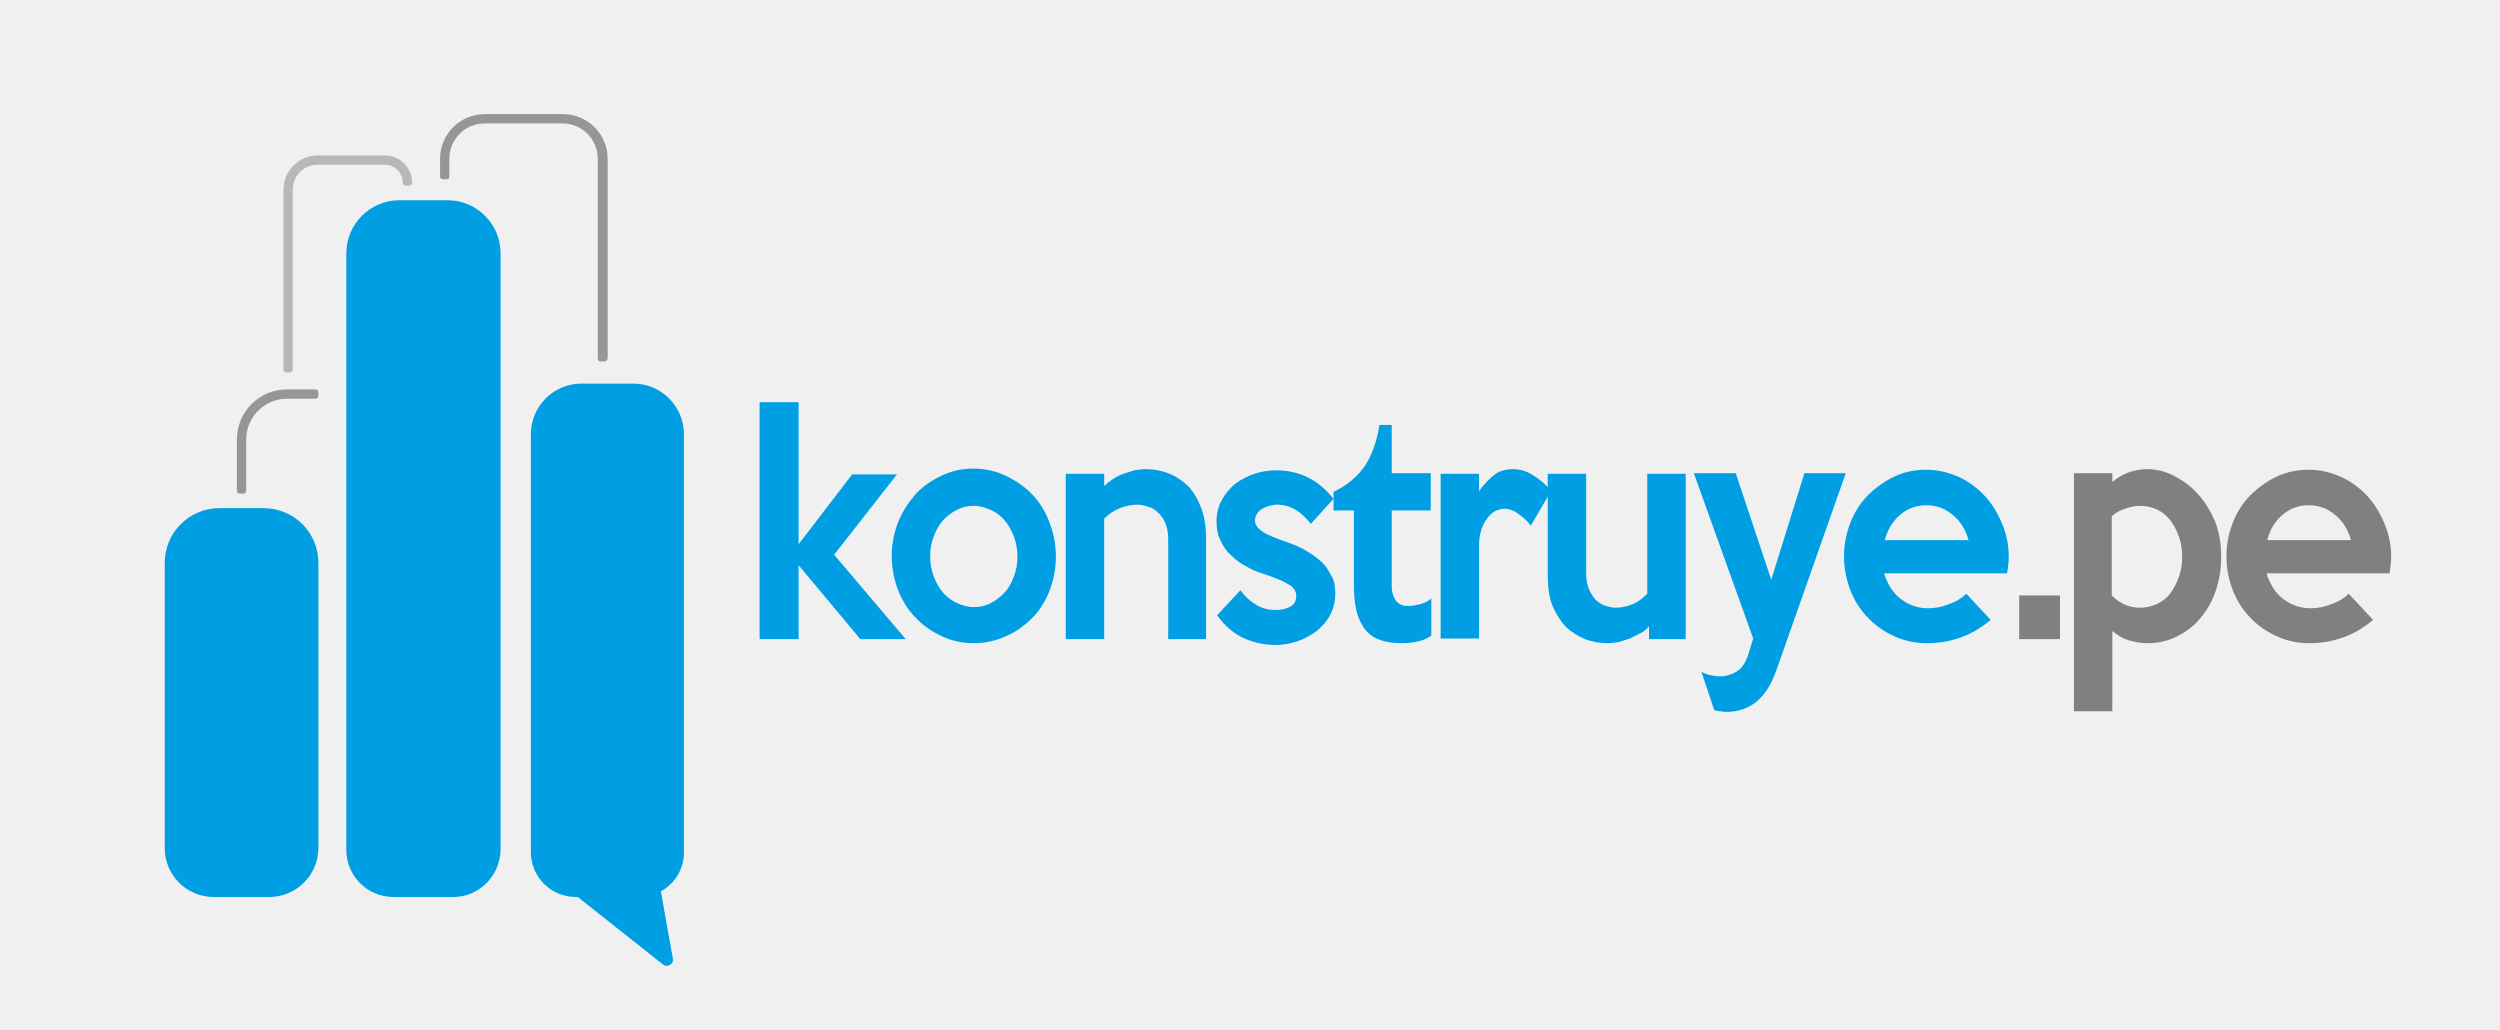
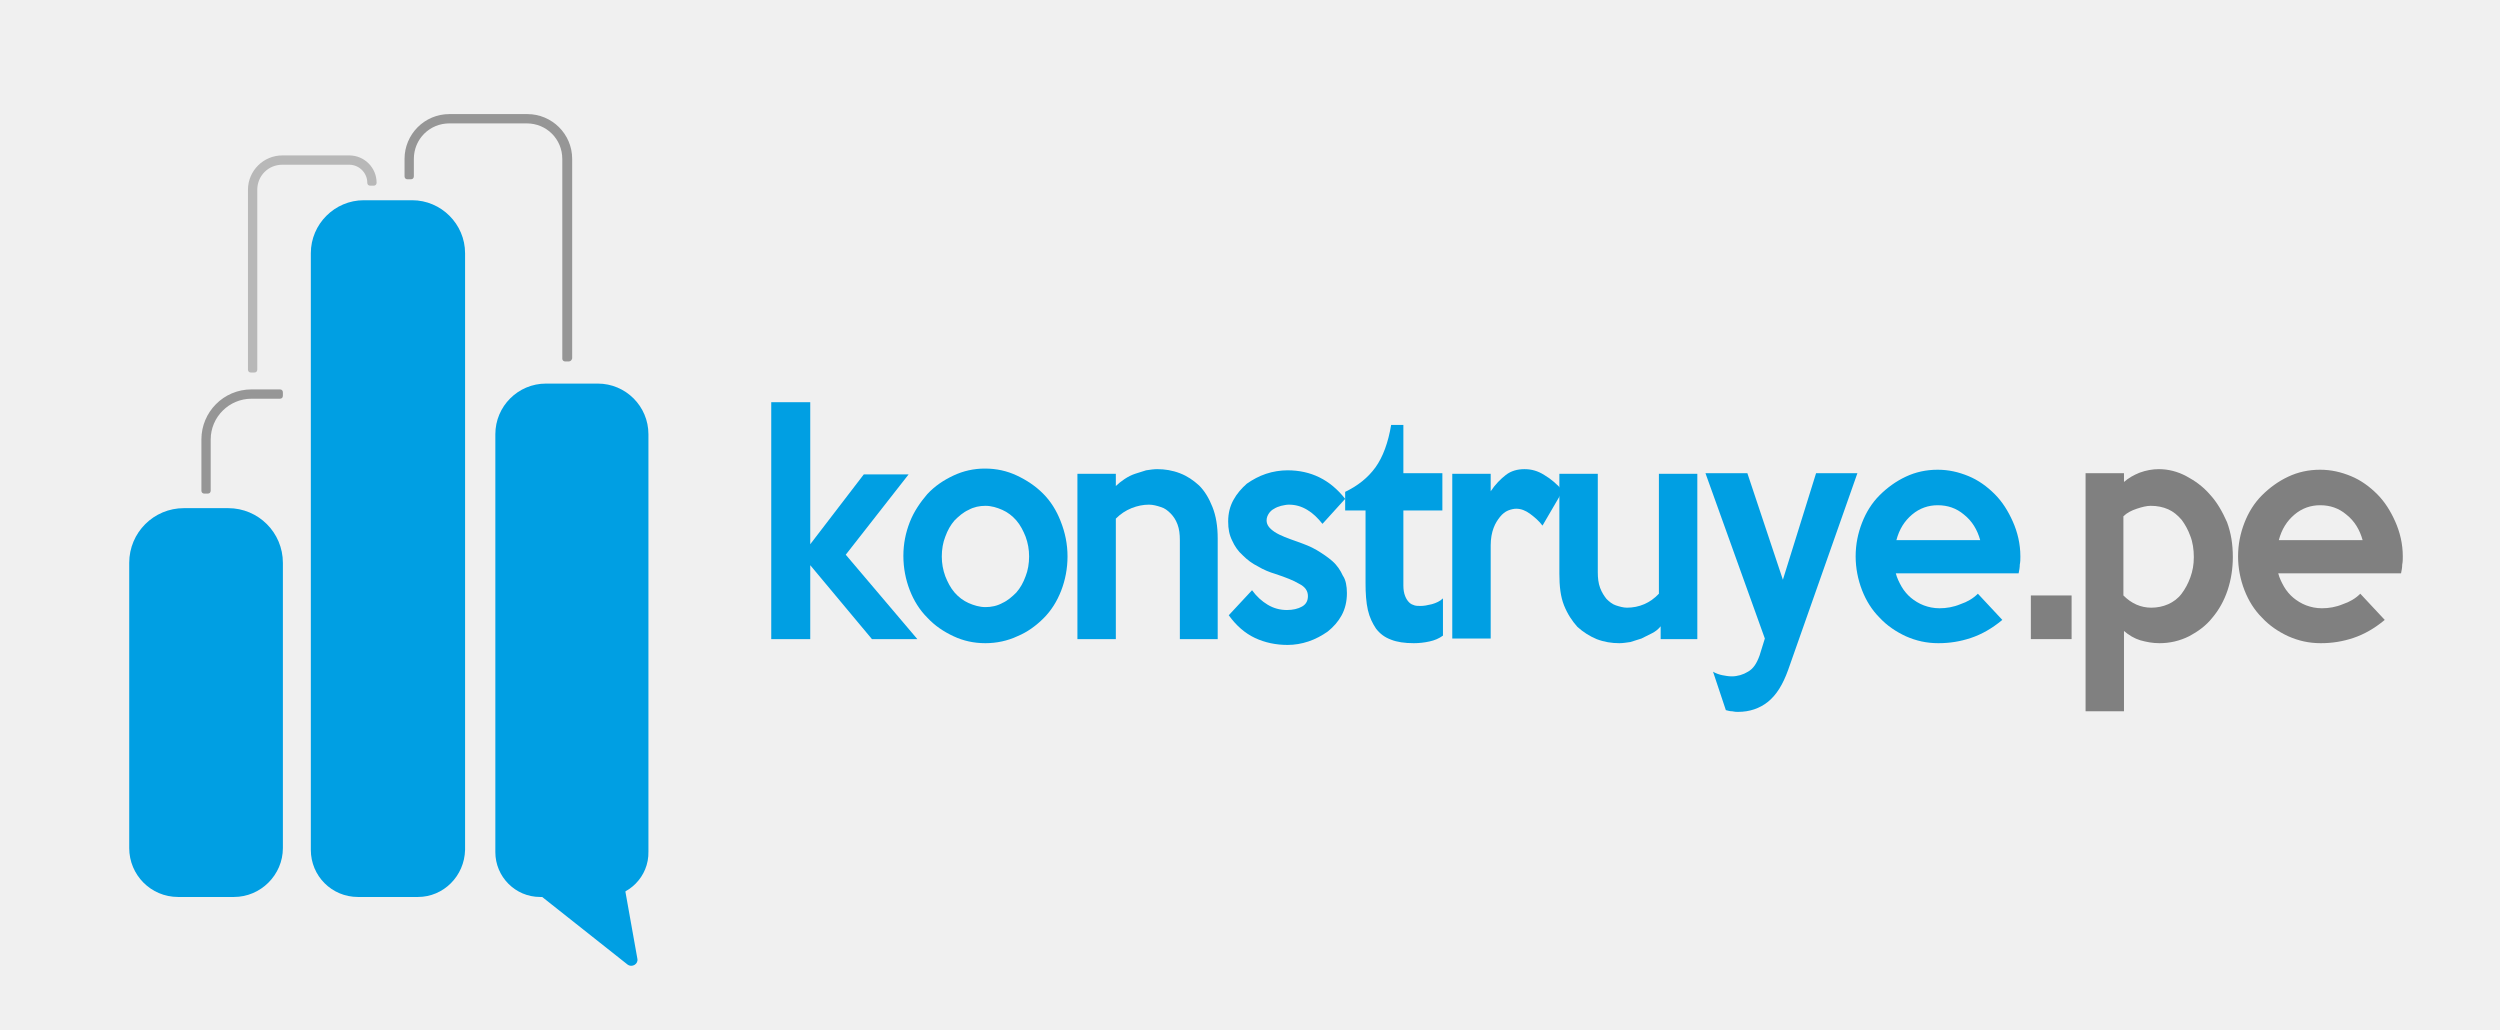
<svg xmlns="http://www.w3.org/2000/svg" version="1.1" id="Layer_1" x="0px" y="0px" viewBox="0 0 429.5 176.9" style="enable-background:new 0 0 429.5 176.9;" xml:space="preserve">
  <style type="text/css">
	.st0{fill:#009FE3;}
	.st1{fill:#808080;}
- 	.st2{fill:#FFFFFF;}
- 	.st3{opacity:0.8;fill:#C6C6C6;}
- 	.st4{opacity:0.5;fill:#C6C6C6;}
- 	.st5{opacity:0.8;fill:#808080;}
- 	.st6{opacity:0.5;fill:#808080;}
- 	.st7{opacity:0.8;fill:#FFFFFF;}
- 	.st8{opacity:0.5;fill:#FFFFFF;}
- 	.st9{fill:#1E2022;}
- 	.st10{opacity:0.8;fill:#1E2022;}
- 	.st11{opacity:0.5;fill:#1E2022;}
- 	.st12{fill:#1A1A1A;}
- 	.st13{fill:#000014;}
+ 	.st2{opacity:0.8;fill:#808080;enable-background:new    ;}
+ 	.st3{opacity:0.5;fill:#808080;enable-background:new    ;}
</style>
  <g>
-     <path class="st0" d="M155.6,109.8h-7.8l-10.6-12.7v12.7h-6.7V69.1h6.7v24.4l9.2-12h7.7l-10.8,13.8L155.6,109.8z" />
-     <path class="st0" d="M181.4,95.6c0,2.1-0.4,4.1-1.1,5.9c-0.7,1.8-1.7,3.4-3,4.7c-1.3,1.3-2.8,2.4-4.5,3.1c-1.7,0.8-3.6,1.2-5.5,1.2   c-2,0-3.8-0.4-5.5-1.2c-1.7-0.8-3.2-1.8-4.5-3.2c-1.3-1.3-2.3-2.9-3-4.7c-0.7-1.8-1.1-3.8-1.1-5.9c0-2.1,0.4-4,1.1-5.8   c0.7-1.8,1.8-3.4,3-4.8c1.3-1.4,2.8-2.4,4.5-3.2c1.7-0.8,3.5-1.2,5.4-1.2c2,0,3.8,0.4,5.5,1.2c1.7,0.8,3.2,1.8,4.5,3.1   c1.3,1.3,2.3,2.9,3,4.7C181,91.5,181.4,93.5,181.4,95.6z M174.8,95.6c0-1.2-0.2-2.3-0.6-3.4c-0.4-1-0.9-2-1.6-2.8   c-0.7-0.8-1.5-1.4-2.4-1.8c-0.9-0.4-1.9-0.7-2.9-0.7c-1,0-2,0.2-2.9,0.7c-0.9,0.4-1.7,1.1-2.4,1.8c-0.7,0.8-1.2,1.7-1.6,2.8   c-0.4,1-0.6,2.2-0.6,3.4c0,1.2,0.2,2.3,0.6,3.4c0.4,1,0.9,2,1.6,2.8c0.7,0.8,1.5,1.4,2.4,1.8c0.9,0.4,1.9,0.7,2.9,0.7   c1,0,2-0.2,2.9-0.7c0.9-0.4,1.7-1.1,2.4-1.8c0.7-0.8,1.2-1.7,1.6-2.8C174.6,98,174.8,96.8,174.8,95.6z" />
-     <path class="st0" d="M207.3,109.8h-6.6v-17c0-1-0.1-1.9-0.4-2.7c-0.3-0.8-0.7-1.4-1.2-1.9c-0.5-0.5-1-0.9-1.7-1.1   c-0.6-0.2-1.3-0.4-2-0.4c-1,0-2,0.2-3,0.6c-1,0.4-1.9,1-2.7,1.8v20.7h-6.6V81.4h6.6l0,2.1c0.4-0.4,0.9-0.8,1.5-1.2   c0.6-0.4,1.2-0.7,1.8-0.9c0.6-0.2,1.3-0.4,1.9-0.6c0.7-0.1,1.3-0.2,1.9-0.2c1.3,0,2.6,0.2,3.9,0.7s2.3,1.2,3.3,2.1   c1,1,1.7,2.2,2.3,3.7c0.6,1.5,0.9,3.3,0.9,5.4V109.8z" />
-     <path class="st0" d="M229.4,101.9c0,1.4-0.3,2.7-0.9,3.8c-0.6,1.1-1.4,2-2.4,2.8c-1,0.7-2.1,1.3-3.3,1.7c-1.2,0.4-2.4,0.6-3.6,0.6   c-2,0-3.9-0.4-5.6-1.2c-1.7-0.8-3.2-2.1-4.5-3.9l4-4.3c0.8,1.1,1.7,1.9,2.7,2.5c1,0.6,2.1,0.9,3.3,0.9c1,0,1.9-0.2,2.6-0.6   s1-1,1-1.8c0-0.9-0.5-1.6-1.5-2.1c-1-0.6-2.3-1.1-4.1-1.7c-1-0.3-2-0.7-3-1.3c-1-0.5-1.8-1.1-2.6-1.9c-0.8-0.7-1.4-1.6-1.8-2.5   c-0.5-1-0.7-2-0.7-3.3c0-1.4,0.3-2.6,0.9-3.7c0.6-1.1,1.4-2,2.3-2.8c1-0.7,2.1-1.3,3.3-1.7c1.2-0.4,2.5-0.6,3.7-0.6   c4,0,7.3,1.6,9.9,4.9l-3.9,4.3c-0.8-1-1.6-1.8-2.6-2.4c-1-0.6-2-0.9-3.2-0.9c-0.4,0-0.8,0.1-1.3,0.2c-0.4,0.1-0.9,0.3-1.2,0.5   c-0.4,0.2-0.7,0.5-0.9,0.8c-0.2,0.3-0.4,0.7-0.4,1.2c0,0.8,0.5,1.4,1.4,2c0.9,0.6,2.3,1.1,4,1.7c1.1,0.4,2.2,0.8,3.2,1.4   c1,0.6,1.9,1.2,2.7,1.9c0.8,0.7,1.4,1.6,1.8,2.5C229.2,99.6,229.4,100.7,229.4,101.9z" />
-     <path class="st0" d="M245.9,109.2c-0.7,0.5-1.4,0.8-2.3,1c-0.9,0.2-1.8,0.3-2.7,0.3c-1.6,0-2.9-0.2-3.9-0.6c-1.1-0.4-1.9-1-2.6-1.9   c-0.6-0.9-1.1-1.9-1.4-3.2c-0.3-1.3-0.4-2.9-0.4-4.6V87.7h-3.5v-3.2c2.1-1,3.9-2.4,5.2-4.2s2.2-4.3,2.7-7.3h2.1v8.3h6.7v6.4h-6.7   v12.9c0,0.7,0.1,1.3,0.3,1.8c0.2,0.5,0.4,0.8,0.7,1.1s0.6,0.4,0.9,0.5c0.3,0.1,0.7,0.1,1.1,0.1c0.5,0,1.1-0.1,1.9-0.3   c0.7-0.2,1.4-0.5,1.9-1V109.2z" />
-     <path class="st0" d="M266.5,84.3l-3.5,6c-0.6-0.8-1.3-1.4-2.1-2c-0.8-0.6-1.6-0.9-2.4-0.9c-0.4,0-0.9,0.1-1.4,0.3s-1,0.6-1.4,1.1   c-0.4,0.5-0.8,1.1-1.1,1.9c-0.3,0.8-0.5,1.8-0.5,3v16h-6.6V81.4h6.6v3c0.8-1.2,1.7-2.1,2.6-2.8s2-1,3.2-1c1.2,0,2.3,0.3,3.4,1   C264.5,82.3,265.5,83.2,266.5,84.3z" />
-     <path class="st0" d="M289.9,109.8h-6.6v-2.2c-0.4,0.5-0.9,0.9-1.5,1.2c-0.6,0.3-1.2,0.6-1.8,0.9c-0.6,0.2-1.3,0.4-1.9,0.6   c-0.7,0.1-1.3,0.2-1.9,0.2c-1.3,0-2.6-0.2-3.9-0.7c-1.2-0.5-2.3-1.2-3.3-2.1c-0.9-1-1.7-2.2-2.3-3.7c-0.6-1.5-0.8-3.3-0.8-5.4V81.4   h6.6v16.9c0,1,0.1,1.9,0.4,2.7c0.3,0.8,0.7,1.4,1.1,1.9c0.5,0.5,1,0.9,1.6,1.1c0.6,0.2,1.3,0.4,1.9,0.4c2.1,0,4-0.8,5.5-2.4V81.4   h6.6V109.8z" />
-     <path class="st0" d="M317.1,81.3l-11.9,33.8c-0.9,2.5-2,4.3-3.5,5.5c-1.4,1.1-3.1,1.7-5.1,1.7c-0.3,0-0.6,0-1-0.1   c-0.4,0-0.7-0.1-1.1-0.2l-2.2-6.6c0.5,0.3,1.1,0.5,1.6,0.6c0.5,0.1,1.1,0.2,1.6,0.2c1,0,2-0.3,2.8-0.8c0.9-0.5,1.5-1.4,2-2.8   l0.9-2.9l-10.2-28.4h7.2l6.1,18.3l5.7-18.3H317.1z" />
-     <path class="st0" d="M345.1,95.6c0,0.5,0,0.9-0.1,1.4c0,0.5-0.1,1-0.2,1.5h-21.1c0.2,0.8,0.6,1.6,1,2.3c0.4,0.7,1,1.4,1.6,1.9   c0.6,0.5,1.4,1,2.2,1.3c0.8,0.3,1.7,0.5,2.7,0.5c1.2,0,2.4-0.2,3.6-0.7c1.2-0.4,2.2-1,3-1.8l4.2,4.5c-1.8,1.5-3.6,2.5-5.4,3.1   c-1.8,0.6-3.6,0.9-5.6,0.9c-2,0-3.8-0.4-5.6-1.2c-1.7-0.8-3.2-1.8-4.5-3.2c-1.3-1.3-2.3-2.9-3-4.7c-0.7-1.8-1.1-3.8-1.1-5.8   c0-2.1,0.4-4,1.1-5.8c0.7-1.8,1.7-3.4,3-4.7c1.3-1.3,2.8-2.4,4.5-3.2c1.7-0.8,3.5-1.2,5.5-1.2c1.9,0,3.6,0.4,5.3,1.1   c1.7,0.7,3.2,1.8,4.5,3.1c1.3,1.3,2.3,2.9,3.1,4.7S345.1,93.4,345.1,95.6z M338.2,92.8c-0.5-1.8-1.4-3.3-2.8-4.4   c-1.3-1.1-2.8-1.6-4.5-1.6c-1.6,0-3.1,0.5-4.4,1.6c-1.3,1.1-2.2,2.5-2.7,4.4H338.2z" />
-     <path class="st1" d="M353.9,109.8h-7v-7.5h7V109.8z" />
-     <path class="st1" d="M381.6,95.7c0,2-0.3,3.9-0.9,5.7s-1.5,3.4-2.6,4.7c-1.1,1.4-2.5,2.4-4,3.2c-1.6,0.8-3.3,1.2-5.1,1.2   c-1.2,0-2.2-0.2-3.3-0.5c-1-0.3-2-0.9-2.8-1.6l0,13.8h-6.6V81.3h6.6l0,1.5c0.8-0.7,1.7-1.2,2.7-1.6c1.1-0.4,2.2-0.6,3.3-0.6   c1.6,0,3.2,0.4,4.7,1.2c1.5,0.8,2.9,1.8,4.1,3.2c1.2,1.3,2.1,2.9,2.9,4.7C381.3,91.6,381.6,93.5,381.6,95.7z M374.9,95.7   c0-1.3-0.2-2.6-0.6-3.6c-0.4-1.1-0.9-2-1.5-2.8c-0.7-0.8-1.4-1.4-2.3-1.8c-0.9-0.4-1.9-0.6-3-0.6c-0.7,0-1.5,0.2-2.4,0.5   c-0.9,0.3-1.7,0.7-2.3,1.3v13.6c1.4,1.4,3,2.1,4.8,2.1c1,0,2-0.2,2.9-0.6c0.9-0.4,1.7-1,2.3-1.8s1.1-1.7,1.5-2.8   C374.7,98.1,374.9,97,374.9,95.7z" />
-     <path class="st1" d="M410.8,95.6c0,0.5,0,0.9-0.1,1.4c0,0.5-0.1,1-0.2,1.5h-21.1c0.2,0.8,0.6,1.6,1,2.3c0.4,0.7,1,1.4,1.6,1.9   c0.6,0.5,1.4,1,2.2,1.3c0.8,0.3,1.7,0.5,2.7,0.5c1.2,0,2.4-0.2,3.6-0.7c1.2-0.4,2.2-1,3-1.8l4.2,4.5c-1.8,1.5-3.6,2.5-5.4,3.1   c-1.8,0.6-3.6,0.9-5.6,0.9c-2,0-3.8-0.4-5.6-1.2c-1.7-0.8-3.2-1.8-4.5-3.2c-1.3-1.3-2.3-2.9-3-4.7s-1.1-3.8-1.1-5.8   c0-2.1,0.4-4,1.1-5.8c0.7-1.8,1.7-3.4,3-4.7c1.3-1.3,2.8-2.4,4.5-3.2c1.7-0.8,3.5-1.2,5.5-1.2c1.9,0,3.6,0.4,5.3,1.1   c1.7,0.7,3.2,1.8,4.5,3.1c1.3,1.3,2.3,2.9,3.1,4.7S410.8,93.4,410.8,95.6z M403.9,92.8c-0.5-1.8-1.4-3.3-2.8-4.4   c-1.3-1.1-2.8-1.6-4.5-1.6c-1.6,0-3.1,0.5-4.4,1.6c-1.3,1.1-2.2,2.5-2.7,4.4H403.9z" />
+     <path class="st0" d="M157.6,109.8h-7.8l-10.6-12.7v12.7h-6.7V69.1h6.7v24.4l9.2-12h7.7l-10.8,13.8L157.6,109.8z" />
+     <path class="st0" d="M183.4,95.6c0,2.1-0.4,4.1-1.1,5.9c-0.7,1.8-1.7,3.4-3,4.7c-1.3,1.3-2.8,2.4-4.5,3.1c-1.7,0.8-3.6,1.2-5.5,1.2   c-2,0-3.8-0.4-5.5-1.2c-1.7-0.8-3.2-1.8-4.5-3.2c-1.3-1.3-2.3-2.9-3-4.7c-0.7-1.8-1.1-3.8-1.1-5.9s0.4-4,1.1-5.8   c0.7-1.8,1.8-3.4,3-4.8c1.3-1.4,2.8-2.4,4.5-3.2c1.7-0.8,3.5-1.2,5.4-1.2c2,0,3.8,0.4,5.5,1.2c1.7,0.8,3.2,1.8,4.5,3.1   c1.3,1.3,2.3,2.9,3,4.7C183,91.5,183.4,93.5,183.4,95.6z M176.8,95.6c0-1.2-0.2-2.3-0.6-3.4c-0.4-1-0.9-2-1.6-2.8   c-0.7-0.8-1.5-1.4-2.4-1.8s-1.9-0.7-2.9-0.7s-2,0.2-2.9,0.7c-0.9,0.4-1.7,1.1-2.4,1.8c-0.7,0.8-1.2,1.7-1.6,2.8   c-0.4,1-0.6,2.2-0.6,3.4c0,1.2,0.2,2.3,0.6,3.4c0.4,1,0.9,2,1.6,2.8c0.7,0.8,1.5,1.4,2.4,1.8s1.9,0.7,2.9,0.7s2-0.2,2.9-0.7   c0.9-0.4,1.7-1.1,2.4-1.8c0.7-0.8,1.2-1.7,1.6-2.8C176.6,98,176.8,96.8,176.8,95.6z" />
+     <path class="st0" d="M209.3,109.8h-6.6v-17c0-1-0.1-1.9-0.4-2.7c-0.3-0.8-0.7-1.4-1.2-1.9s-1-0.9-1.7-1.1c-0.6-0.2-1.3-0.4-2-0.4   c-1,0-2,0.2-3,0.6s-1.9,1-2.7,1.8v20.7h-6.6V81.4h6.6v2.1c0.4-0.4,0.9-0.8,1.5-1.2c0.6-0.4,1.2-0.7,1.8-0.9   c0.6-0.2,1.3-0.4,1.9-0.6c0.7-0.1,1.3-0.2,1.9-0.2c1.3,0,2.6,0.2,3.9,0.7s2.3,1.2,3.3,2.1c1,1,1.7,2.2,2.3,3.7s0.9,3.3,0.9,5.4   v17.3H209.3z" />
+     <path class="st0" d="M231.4,101.9c0,1.4-0.3,2.7-0.9,3.8c-0.6,1.1-1.4,2-2.4,2.8c-1,0.7-2.1,1.3-3.3,1.7c-1.2,0.4-2.4,0.6-3.6,0.6   c-2,0-3.9-0.4-5.6-1.2c-1.7-0.8-3.2-2.1-4.5-3.9l4-4.3c0.8,1.1,1.7,1.9,2.7,2.5s2.1,0.9,3.3,0.9c1,0,1.9-0.2,2.6-0.6s1-1,1-1.8   c0-0.9-0.5-1.6-1.5-2.1c-1-0.6-2.3-1.1-4.1-1.7c-1-0.3-2-0.7-3-1.3c-1-0.5-1.8-1.1-2.6-1.9c-0.8-0.7-1.4-1.6-1.8-2.5   c-0.5-1-0.7-2-0.7-3.3c0-1.4,0.3-2.6,0.9-3.7c0.6-1.1,1.4-2,2.3-2.8c1-0.7,2.1-1.3,3.3-1.7c1.2-0.4,2.5-0.6,3.7-0.6   c4,0,7.3,1.6,9.9,4.9l-3.9,4.3c-0.8-1-1.6-1.8-2.6-2.4s-2-0.9-3.2-0.9c-0.4,0-0.8,0.1-1.3,0.2c-0.4,0.1-0.9,0.3-1.2,0.5   c-0.4,0.2-0.7,0.5-0.9,0.8s-0.4,0.7-0.4,1.2c0,0.8,0.5,1.4,1.4,2s2.3,1.1,4,1.7c1.1,0.4,2.2,0.8,3.2,1.4s1.9,1.2,2.7,1.9   c0.8,0.7,1.4,1.6,1.8,2.5C231.2,99.6,231.4,100.7,231.4,101.9z" />
+     <path class="st0" d="M247.9,109.2c-0.7,0.5-1.4,0.8-2.3,1c-0.9,0.2-1.8,0.3-2.7,0.3c-1.6,0-2.9-0.2-3.9-0.6c-1.1-0.4-1.9-1-2.6-1.9   c-0.6-0.9-1.1-1.9-1.4-3.2c-0.3-1.3-0.4-2.9-0.4-4.6V87.7h-3.5v-3.2c2.1-1,3.9-2.4,5.2-4.2s2.2-4.3,2.7-7.3h2.1v8.3h6.7v6.4h-6.7   v12.9c0,0.7,0.1,1.3,0.3,1.8s0.4,0.8,0.7,1.1s0.6,0.4,0.9,0.5c0.3,0.1,0.7,0.1,1.1,0.1c0.5,0,1.1-0.1,1.9-0.3   c0.7-0.2,1.4-0.5,1.9-1V109.2z" />
+     <path class="st0" d="M268.5,84.3l-3.5,6c-0.6-0.8-1.3-1.4-2.1-2c-0.8-0.6-1.6-0.9-2.4-0.9c-0.4,0-0.9,0.1-1.4,0.3s-1,0.6-1.4,1.1   s-0.8,1.1-1.1,1.9s-0.5,1.8-0.5,3v16h-6.6V81.4h6.6v3c0.8-1.2,1.7-2.1,2.6-2.8s2-1,3.2-1s2.3,0.3,3.4,1   C266.5,82.3,267.5,83.2,268.5,84.3z" />
+     <path class="st0" d="M291.9,109.8h-6.6v-2.2c-0.4,0.5-0.9,0.9-1.5,1.2c-0.6,0.3-1.2,0.6-1.8,0.9c-0.6,0.2-1.3,0.4-1.9,0.6   c-0.7,0.1-1.3,0.2-1.9,0.2c-1.3,0-2.6-0.2-3.9-0.7c-1.2-0.5-2.3-1.2-3.3-2.1c-0.9-1-1.7-2.2-2.3-3.7c-0.6-1.5-0.8-3.3-0.8-5.4V81.4   h6.6v16.9c0,1,0.1,1.9,0.4,2.7c0.3,0.8,0.7,1.4,1.1,1.9c0.5,0.5,1,0.9,1.6,1.1s1.3,0.4,1.9,0.4c2.1,0,4-0.8,5.5-2.4V81.4h6.6v28.4   H291.9z" />
+     <path class="st0" d="M319.1,81.3l-11.9,33.8c-0.9,2.5-2,4.3-3.5,5.5c-1.4,1.1-3.1,1.7-5.1,1.7c-0.3,0-0.6,0-1-0.1   c-0.4,0-0.7-0.1-1.1-0.2l-2.2-6.6c0.5,0.3,1.1,0.5,1.6,0.6s1.1,0.2,1.6,0.2c1,0,2-0.3,2.8-0.8c0.9-0.5,1.5-1.4,2-2.8l0.9-2.9   L293,81.3h7.2l6.1,18.3l5.7-18.3H319.1L319.1,81.3z" />
+     <path class="st0" d="M347.1,95.6c0,0.5,0,0.9-0.1,1.4c0,0.5-0.1,1-0.2,1.5h-21.1c0.2,0.8,0.6,1.6,1,2.3c0.4,0.7,1,1.4,1.6,1.9   s1.4,1,2.2,1.3c0.8,0.3,1.7,0.5,2.7,0.5c1.2,0,2.4-0.2,3.6-0.7c1.2-0.4,2.2-1,3-1.8l4.2,4.5c-1.8,1.5-3.6,2.5-5.4,3.1   s-3.6,0.9-5.6,0.9s-3.8-0.4-5.6-1.2c-1.7-0.8-3.2-1.8-4.5-3.2c-1.3-1.3-2.3-2.9-3-4.7c-0.7-1.8-1.1-3.8-1.1-5.8   c0-2.1,0.4-4,1.1-5.8s1.7-3.4,3-4.7c1.3-1.3,2.8-2.4,4.5-3.2c1.7-0.8,3.5-1.2,5.5-1.2c1.9,0,3.6,0.4,5.3,1.1   c1.7,0.7,3.2,1.8,4.5,3.1c1.3,1.3,2.3,2.9,3.1,4.7S347.1,93.4,347.1,95.6z M340.2,92.8c-0.5-1.8-1.4-3.3-2.8-4.4   c-1.3-1.1-2.8-1.6-4.5-1.6c-1.6,0-3.1,0.5-4.4,1.6s-2.2,2.5-2.7,4.4H340.2z" />
+     <path class="st1" d="M355.9,109.8h-7v-7.5h7V109.8z" />
+     <path class="st1" d="M383.6,95.7c0,2-0.3,3.9-0.9,5.7s-1.5,3.4-2.6,4.7c-1.1,1.4-2.5,2.4-4,3.2c-1.6,0.8-3.3,1.2-5.1,1.2   c-1.2,0-2.2-0.2-3.3-0.5c-1-0.3-2-0.9-2.8-1.6v13.8h-6.6V81.3h6.6v1.5c0.8-0.7,1.7-1.2,2.7-1.6c1.1-0.4,2.2-0.6,3.3-0.6   c1.6,0,3.2,0.4,4.7,1.2c1.5,0.8,2.9,1.8,4.1,3.2c1.2,1.3,2.1,2.9,2.9,4.7C383.3,91.6,383.6,93.5,383.6,95.7z M376.9,95.7   c0-1.3-0.2-2.6-0.6-3.6c-0.4-1.1-0.9-2-1.5-2.8c-0.7-0.8-1.4-1.4-2.3-1.8s-1.9-0.6-3-0.6c-0.7,0-1.5,0.2-2.4,0.5s-1.7,0.7-2.3,1.3   v13.6c1.4,1.4,3,2.1,4.8,2.1c1,0,2-0.2,2.9-0.6s1.7-1,2.3-1.8s1.1-1.7,1.5-2.8C376.7,98.1,376.9,97,376.9,95.7z" />
+     <path class="st1" d="M412.8,95.6c0,0.5,0,0.9-0.1,1.4c0,0.5-0.1,1-0.2,1.5h-21.1c0.2,0.8,0.6,1.6,1,2.3c0.4,0.7,1,1.4,1.6,1.9   s1.4,1,2.2,1.3c0.8,0.3,1.7,0.5,2.7,0.5c1.2,0,2.4-0.2,3.6-0.7c1.2-0.4,2.2-1,3-1.8l4.2,4.5c-1.8,1.5-3.6,2.5-5.4,3.1   s-3.6,0.9-5.6,0.9s-3.8-0.4-5.6-1.2c-1.7-0.8-3.2-1.8-4.5-3.2c-1.3-1.3-2.3-2.9-3-4.7s-1.1-3.8-1.1-5.8c0-2.1,0.4-4,1.1-5.8   s1.7-3.4,3-4.7c1.3-1.3,2.8-2.4,4.5-3.2c1.7-0.8,3.5-1.2,5.5-1.2c1.9,0,3.6,0.4,5.3,1.1c1.7,0.7,3.2,1.8,4.5,3.1   c1.3,1.3,2.3,2.9,3.1,4.7S412.8,93.4,412.8,95.6z M405.9,92.8c-0.5-1.8-1.4-3.3-2.8-4.4c-1.3-1.1-2.8-1.6-4.5-1.6   c-1.6,0-3.1,0.5-4.4,1.6s-2.2,2.5-2.7,4.4H405.9z" />
  </g>
-   <path class="st0" d="M46.3,154.1h-9.6c-4.7,0-8.4-3.8-8.4-8.4v-49c0-5.2,4.2-9.4,9.4-9.4h7.6c5.2,0,9.4,4.2,9.4,9.4v49  C54.7,150.3,50.9,154.1,46.3,154.1z" />
-   <path class="st0" d="M77.9,154.1H67.6c-4.5,0-8.1-3.6-8.1-8.1V43.5c0-5,4.1-9.1,9.1-9.1h8.3c5,0,9.1,4.1,9.1,9.1V146  C85.9,150.5,82.3,154.1,77.9,154.1z" />
-   <path class="st0" d="M109.8,154.1H98.9c-4.3,0-7.7-3.5-7.7-7.7V74.6c0-4.8,3.9-8.7,8.7-8.7h8.9c4.8,0,8.7,3.9,8.7,8.7v71.7  C117.6,150.6,114.1,154.1,109.8,154.1z" />
-   <path class="st5" d="M41.8,84.8h-0.6c-0.3,0-0.5-0.2-0.5-0.5v-8.8c0-4.7,3.8-8.6,8.6-8.6h4.9c0.3,0,0.5,0.2,0.5,0.5V68  c0,0.3-0.2,0.5-0.5,0.5h-4.9c-3.8,0-7,3.1-7,7v8.8C42.3,84.6,42.1,84.8,41.8,84.8z" />
-   <path class="st5" d="M103.8,62.1h-0.6c-0.3,0-0.5-0.2-0.5-0.5V27.3c0-3.4-2.7-6.1-6.1-6.1H83.3c-3.4,0-6.1,2.7-6.1,6.1v3  c0,0.3-0.2,0.5-0.5,0.5h-0.6c-0.3,0-0.5-0.2-0.5-0.5v-3c0-4.2,3.4-7.7,7.7-7.7h13.4c4.2,0,7.7,3.4,7.7,7.7v34.3  C104.3,61.9,104.1,62.1,103.8,62.1z" />
-   <path class="st0" d="M97.1,152.4l16.8,13.3c0.8,0.6,1.9-0.1,1.7-1l-2.5-14L97.1,152.4z" />
-   <path class="st6" d="M49.8,64h-0.6c-0.3,0-0.5-0.2-0.5-0.5V32.6c0-3.3,2.7-5.9,5.9-5.9h11.5c2.6,0,4.7,2.1,4.7,4.7v0  c0,0.3-0.2,0.5-0.5,0.5h-0.6c-0.3,0-0.5-0.2-0.5-0.5v0c0-1.7-1.4-3.1-3.1-3.1H54.6c-2.4,0-4.3,1.9-4.3,4.3v30.9  C50.3,63.8,50.1,64,49.8,64z" />
+   <path class="st0" d="M40.2,154.1h-9.6c-4.7,0-8.4-3.8-8.4-8.4v-49c0-5.2,4.2-9.4,9.4-9.4h7.6c5.2,0,9.4,4.2,9.4,9.4v49  C48.6,150.3,44.8,154.1,40.2,154.1z" />
+   <path class="st0" d="M71.8,154.1H61.5c-4.5,0-8.1-3.6-8.1-8.1V43.5c0-5,4.1-9.1,9.1-9.1h8.3c5,0,9.1,4.1,9.1,9.1V146  C79.8,150.5,76.2,154.1,71.8,154.1z" />
+   <path class="st0" d="M103.7,154.1H92.8c-4.3,0-7.7-3.5-7.7-7.7V74.6c0-4.8,3.9-8.7,8.7-8.7h8.9c4.8,0,8.7,3.9,8.7,8.7v71.7  C111.5,150.6,108,154.1,103.7,154.1z" />
+   <path class="st2" d="M35.7,84.8h-0.6c-0.3,0-0.5-0.2-0.5-0.5v-8.8c0-4.7,3.8-8.6,8.6-8.6h4.9c0.3,0,0.5,0.2,0.5,0.5V68  c0,0.3-0.2,0.5-0.5,0.5h-4.9c-3.8,0-7,3.1-7,7v8.8C36.2,84.6,36,84.8,35.7,84.8z" />
+   <path class="st2" d="M97.7,62.1h-0.6c-0.3,0-0.5-0.2-0.5-0.5V27.3c0-3.4-2.7-6.1-6.1-6.1H77.2c-3.4,0-6.1,2.7-6.1,6.1v3  c0,0.3-0.2,0.5-0.5,0.5H70c-0.3,0-0.5-0.2-0.5-0.5v-3c0-4.2,3.4-7.7,7.7-7.7h13.4c4.2,0,7.7,3.4,7.7,7.7v34.3  C98.2,61.9,98,62.1,97.7,62.1z" />
+   <path class="st0" d="M91,152.4l16.8,13.3c0.8,0.6,1.9-0.1,1.7-1l-2.5-14L91,152.4z" />
+   <path class="st3" d="M43.7,64h-0.6c-0.3,0-0.5-0.2-0.5-0.5V32.6c0-3.3,2.7-5.9,5.9-5.9H60c2.6,0,4.7,2.1,4.7,4.7l0,0  c0,0.3-0.2,0.5-0.5,0.5h-0.6c-0.3,0-0.5-0.2-0.5-0.5l0,0c0-1.7-1.4-3.1-3.1-3.1H48.5c-2.4,0-4.3,1.9-4.3,4.3v30.9  C44.2,63.8,44,64,43.7,64z" />
</svg>
